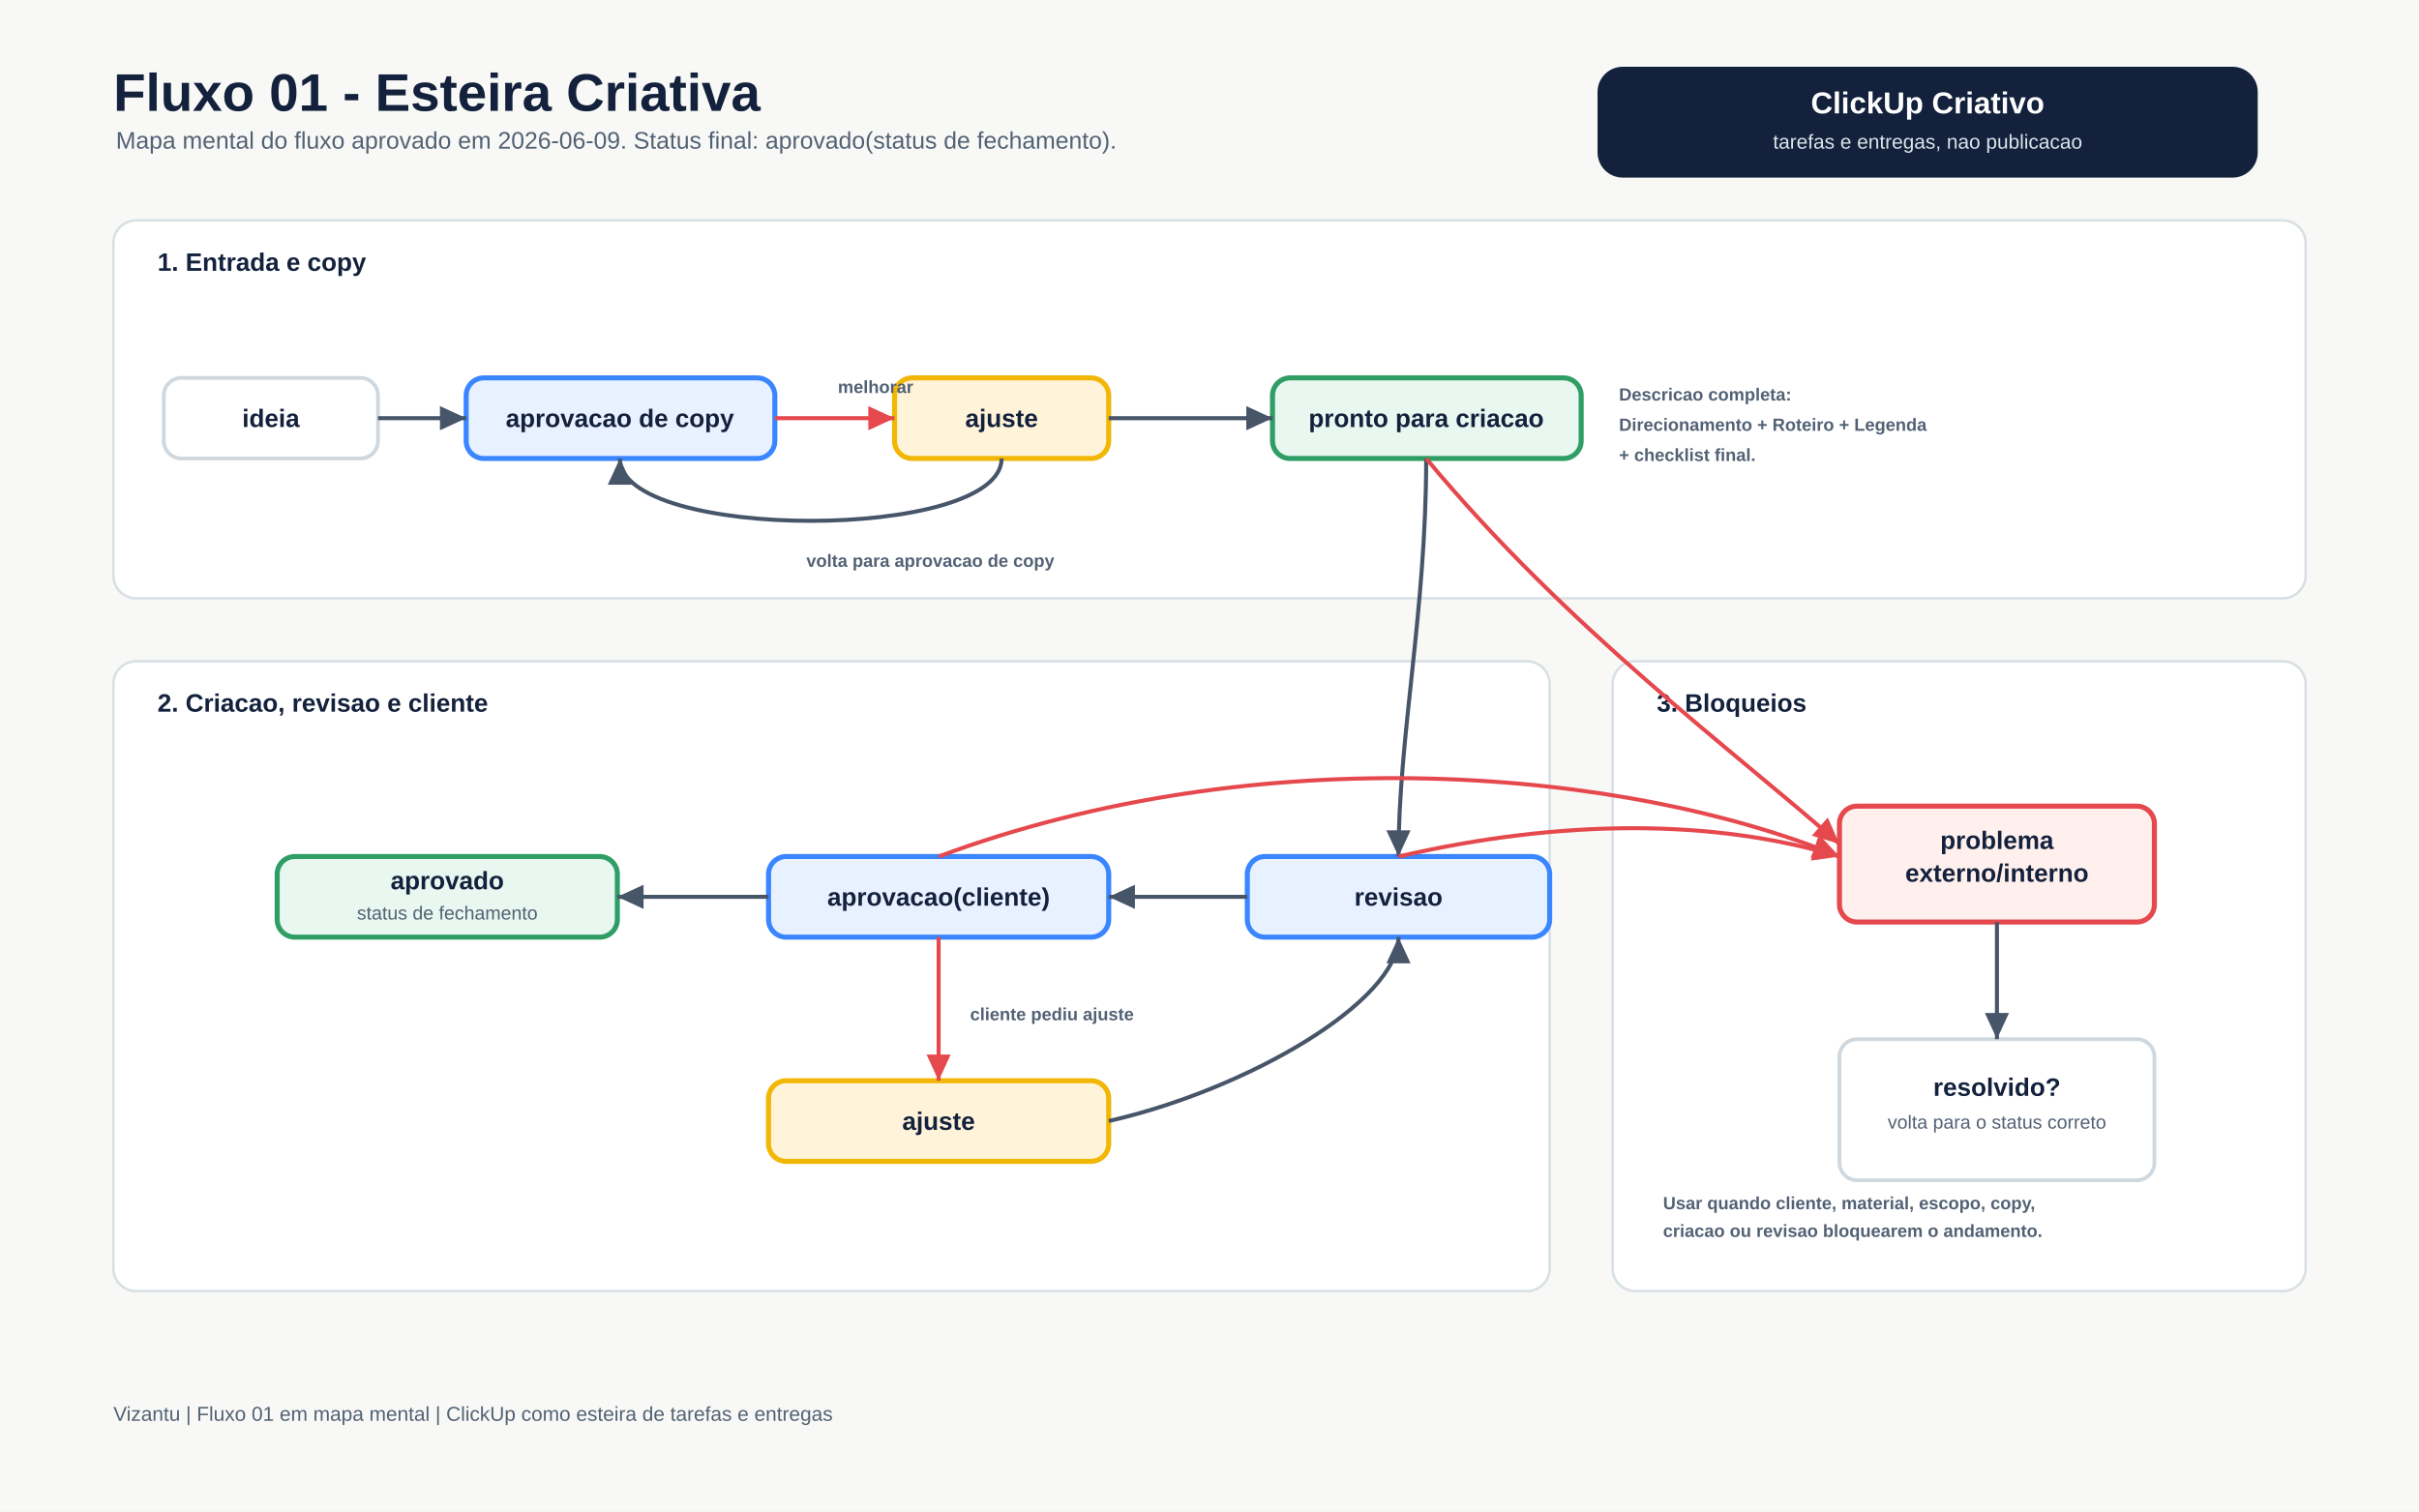
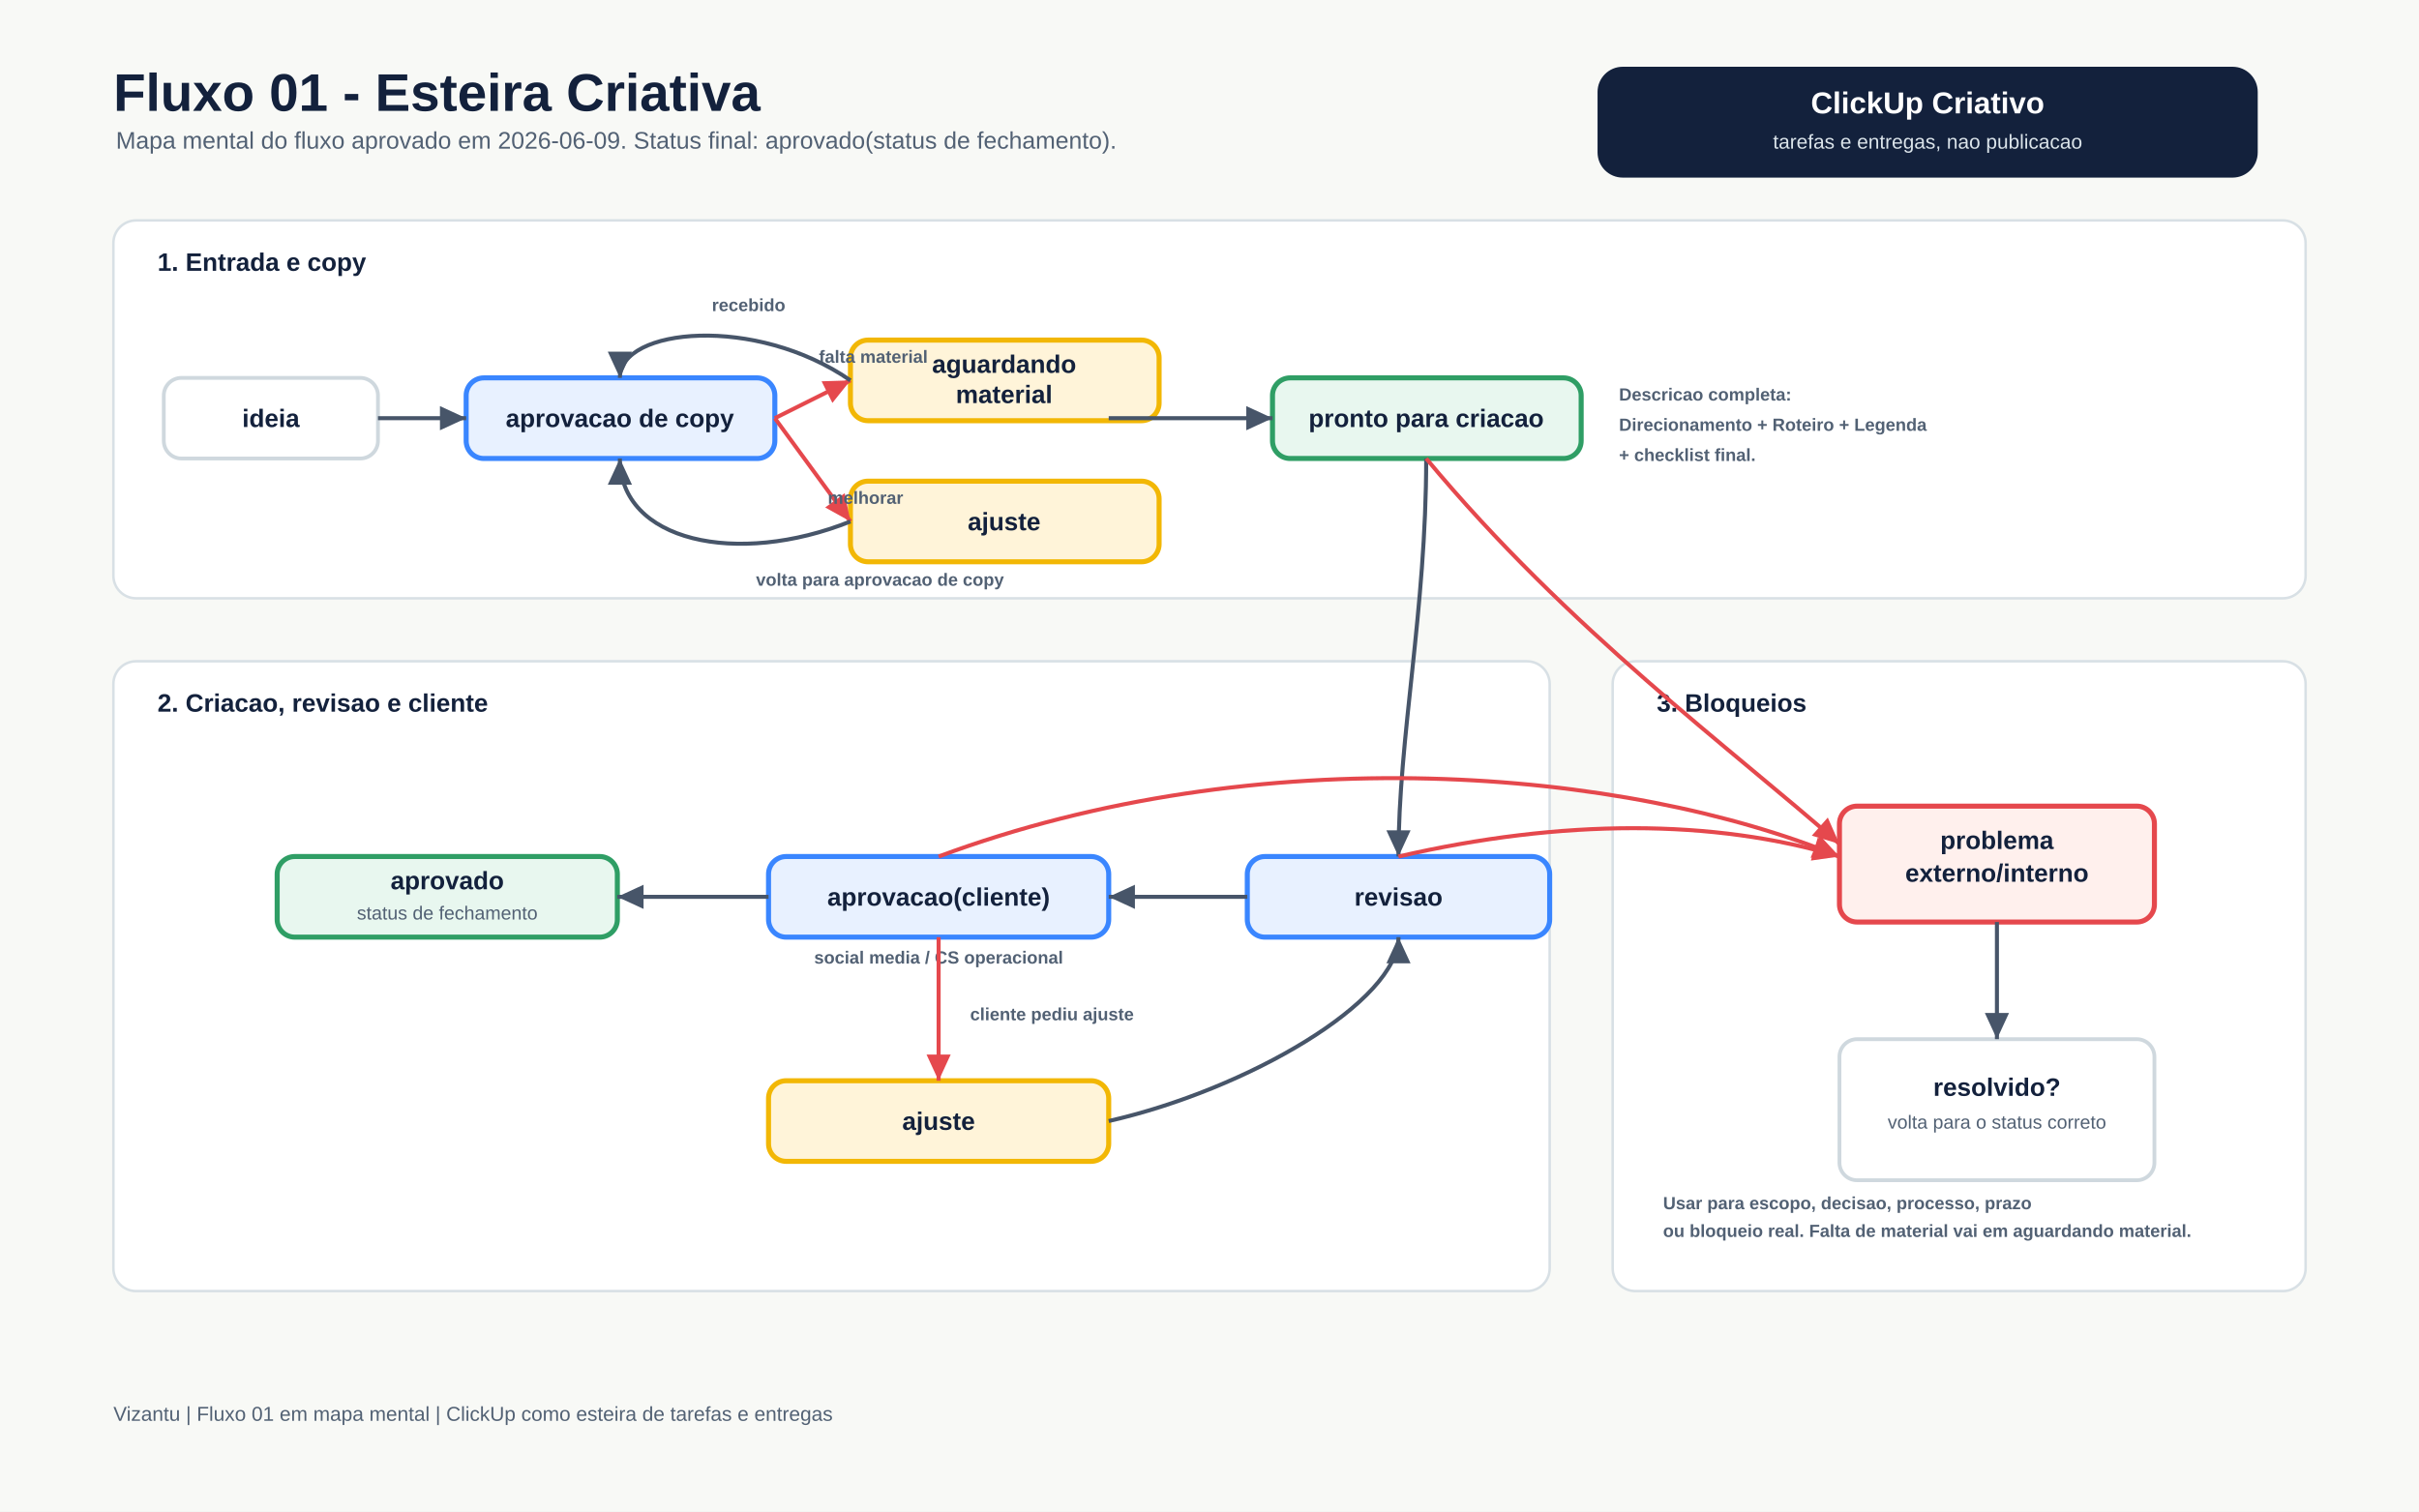
<svg xmlns="http://www.w3.org/2000/svg" width="1920" height="1200" viewBox="0 0 1920 1200">
  <defs>
    <style>
      .bg { fill: #f8f9f6; }
      .title { font-family: Arial, Helvetica, sans-serif; font-size: 42px; font-weight: 800; fill: #13213c; }
      .subtitle { font-family: Arial, Helvetica, sans-serif; font-size: 19px; fill: #526174; }
      .panel { fill: #ffffff; stroke: #d8e0e5; stroke-width: 2; rx: 18; }
      .box { fill: #ffffff; stroke: #cfd8de; stroke-width: 3; rx: 14; }
      .blue { fill: #e8f1ff; stroke: #3a86ff; stroke-width: 4; rx: 14; }
      .green { fill: #e8f7ef; stroke: #2f9e65; stroke-width: 4; rx: 14; }
      .yellow { fill: #fff4d9; stroke: #f2b705; stroke-width: 4; rx: 14; }
      .red { fill: #fff0ed; stroke: #e5484d; stroke-width: 4; rx: 14; }
      .dark { fill: #13213c; stroke: #13213c; stroke-width: 4; rx: 18; }
      .label { font-family: Arial, Helvetica, sans-serif; font-size: 20px; font-weight: 800; fill: #13213c; }
      .small { font-family: Arial, Helvetica, sans-serif; font-size: 15px; fill: #526174; }
      .tiny { font-family: Arial, Helvetica, sans-serif; font-size: 14px; font-weight: 700; fill: #526174; }
      .white-label { font-family: Arial, Helvetica, sans-serif; font-size: 24px; font-weight: 800; fill: #ffffff; }
      .white-small { font-family: Arial, Helvetica, sans-serif; font-size: 16px; fill: #dbe4ea; }
      .footer { font-family: Arial, Helvetica, sans-serif; font-size: 16px; fill: #526174; }
      .arrow { stroke: #475569; stroke-width: 3.2; fill: none; marker-end: url(#arrow); }
      .arrow-red { stroke: #e5484d; stroke-width: 3.2; fill: none; marker-end: url(#arrow-red); }
    </style>
    <marker id="arrow" markerWidth="10" markerHeight="10" refX="8.5" refY="5" orient="auto">
      <path d="M2,2 L8.5,5 L2,8 Z" fill="#475569" />
    </marker>
    <marker id="arrow-red" markerWidth="10" markerHeight="10" refX="8.5" refY="5" orient="auto">
      <path d="M2,2 L8.5,5 L2,8 Z" fill="#e5484d" />
    </marker>
  </defs>
  <rect class="bg" x="0" y="0" width="1920" height="1200" />
  <text class="title" x="90" y="88">Fluxo 01 - Esteira Criativa</text>
  <text class="subtitle" x="92" y="118">Mapa mental do fluxo aprovado em 2026-06-09. Status final: aprovado(status de fechamento).</text>
  <rect class="dark" x="1270" y="55" width="520" height="84" />
  <text class="white-label" x="1530" y="90" text-anchor="middle">ClickUp Criativo</text>
  <text class="white-small" x="1530" y="118" text-anchor="middle">tarefas e entregas, nao publicacao</text>
  <rect class="panel" x="90" y="175" width="1740" height="300" />
  <text class="label" x="125" y="215">1. Entrada e copy</text>
  <rect class="panel" x="90" y="525" width="1140" height="500" />
  <text class="label" x="125" y="565">2. Criacao, revisao e cliente</text>
  <rect class="panel" x="1280" y="525" width="550" height="500" />
  <text class="label" x="1315" y="565">3. Bloqueios</text>
  <rect class="box" x="130" y="300" width="170" height="64" />
  <text class="label" x="215" y="339" text-anchor="middle">ideia</text>
  <rect class="blue" x="370" y="300" width="245" height="64" />
  <text class="label" x="492" y="339" text-anchor="middle">aprovacao de copy</text>
-   <rect class="yellow" x="710" y="300" width="170" height="64" />
-   <text class="label" x="795" y="339" text-anchor="middle">ajuste</text>
+   <rect class="yellow" x="675" y="270" width="245" height="64" />
+   <text class="label" x="797" y="296" text-anchor="middle">aguardando</text>
+   <text class="label" x="797" y="320" text-anchor="middle">material</text>
+   <rect class="yellow" x="675" y="382" width="245" height="64" />
+   <text class="label" x="797" y="421" text-anchor="middle">ajuste</text>
  <rect class="green" x="1010" y="300" width="245" height="64" />
  <text class="label" x="1132" y="339" text-anchor="middle">pronto para criacao</text>
  <text class="tiny" x="1285" y="318">Descricao completa:</text>
  <text class="tiny" x="1285" y="342">Direcionamento + Roteiro + Legenda</text>
  <text class="tiny" x="1285" y="366">+ checklist final.</text>
  <rect class="blue" x="990" y="680" width="240" height="64" />
  <text class="label" x="1110" y="719" text-anchor="middle">revisao</text>
  <rect class="blue" x="610" y="680" width="270" height="64" />
  <text class="label" x="745" y="719" text-anchor="middle">aprovacao(cliente)</text>
+   <text class="tiny" x="745" y="765" text-anchor="middle">social media / CS operacional</text>
  <rect class="green" x="220" y="680" width="270" height="64" />
  <text class="label" x="355" y="706" text-anchor="middle">aprovado</text>
  <text class="small" x="355" y="730" text-anchor="middle">status de fechamento</text>
  <rect class="yellow" x="610" y="858" width="270" height="64" />
  <text class="label" x="745" y="897" text-anchor="middle">ajuste</text>
  <rect class="red" x="1460" y="640" width="250" height="92" />
  <text class="label" x="1585" y="674" text-anchor="middle">problema</text>
  <text class="label" x="1585" y="700" text-anchor="middle">externo/interno</text>
  <rect class="box" x="1460" y="825" width="250" height="112" />
  <text class="label" x="1585" y="870" text-anchor="middle">resolvido?</text>
  <text class="small" x="1585" y="896" text-anchor="middle">volta para o status correto</text>
  <path class="arrow" d="M300 332 L370 332" />
-   <path class="arrow-red" d="M615 332 L710 332" />
-   <text class="tiny" x="665" y="312">melhorar</text>
+   <path class="arrow-red" d="M615 332 L675 302" />
+   <text class="tiny" x="650" y="288">falta material</text>
+   <path class="arrow" d="M675 302 C600 250, 492 260, 492 300" />
+   <text class="tiny" x="565" y="247">recebido</text>
+   <path class="arrow-red" d="M615 332 L675 414" />
+   <text class="tiny" x="657" y="400">melhorar</text>
  <path class="arrow" d="M880 332 C930 332, 960 332, 1010 332" />
-   <path class="arrow" d="M795 364 C795 430, 492 430, 492 364" />
-   <text class="tiny" x="640" y="450">volta para aprovacao de copy</text>
+   <path class="arrow" d="M675 414 C585 450, 492 430, 492 364" />
+   <text class="tiny" x="600" y="465">volta para aprovacao de copy</text>
  <path class="arrow" d="M1132 364 C1132 485, 1110 585, 1110 680" />
  <path class="arrow" d="M990 712 L880 712" />
  <path class="arrow" d="M610 712 L490 712" />
  <path class="arrow-red" d="M745 744 L745 858" />
  <text class="tiny" x="770" y="810">cliente pediu ajuste</text>
  <path class="arrow" d="M880 890 C990 865, 1110 795, 1110 744" />
  <path class="arrow-red" d="M1132 364 C1245 500, 1375 595, 1460 670" />
  <path class="arrow-red" d="M1110 680 C1240 650, 1360 650, 1460 680" />
  <path class="arrow-red" d="M745 680 C1000 585, 1290 610, 1460 680" />
  <path class="arrow" d="M1585 732 L1585 825" />
-   <text class="tiny" x="1320" y="960">Usar quando cliente, material, escopo, copy,</text>
-   <text class="tiny" x="1320" y="982">criacao ou revisao bloquearem o andamento.</text>
+   <text class="tiny" x="1320" y="960">Usar para escopo, decisao, processo, prazo</text>
+   <text class="tiny" x="1320" y="982">ou bloqueio real. Falta de material vai em aguardando material.</text>
  <text class="footer" x="90" y="1128">Vizantu | Fluxo 01 em mapa mental | ClickUp como esteira de tarefas e entregas</text>
</svg>
